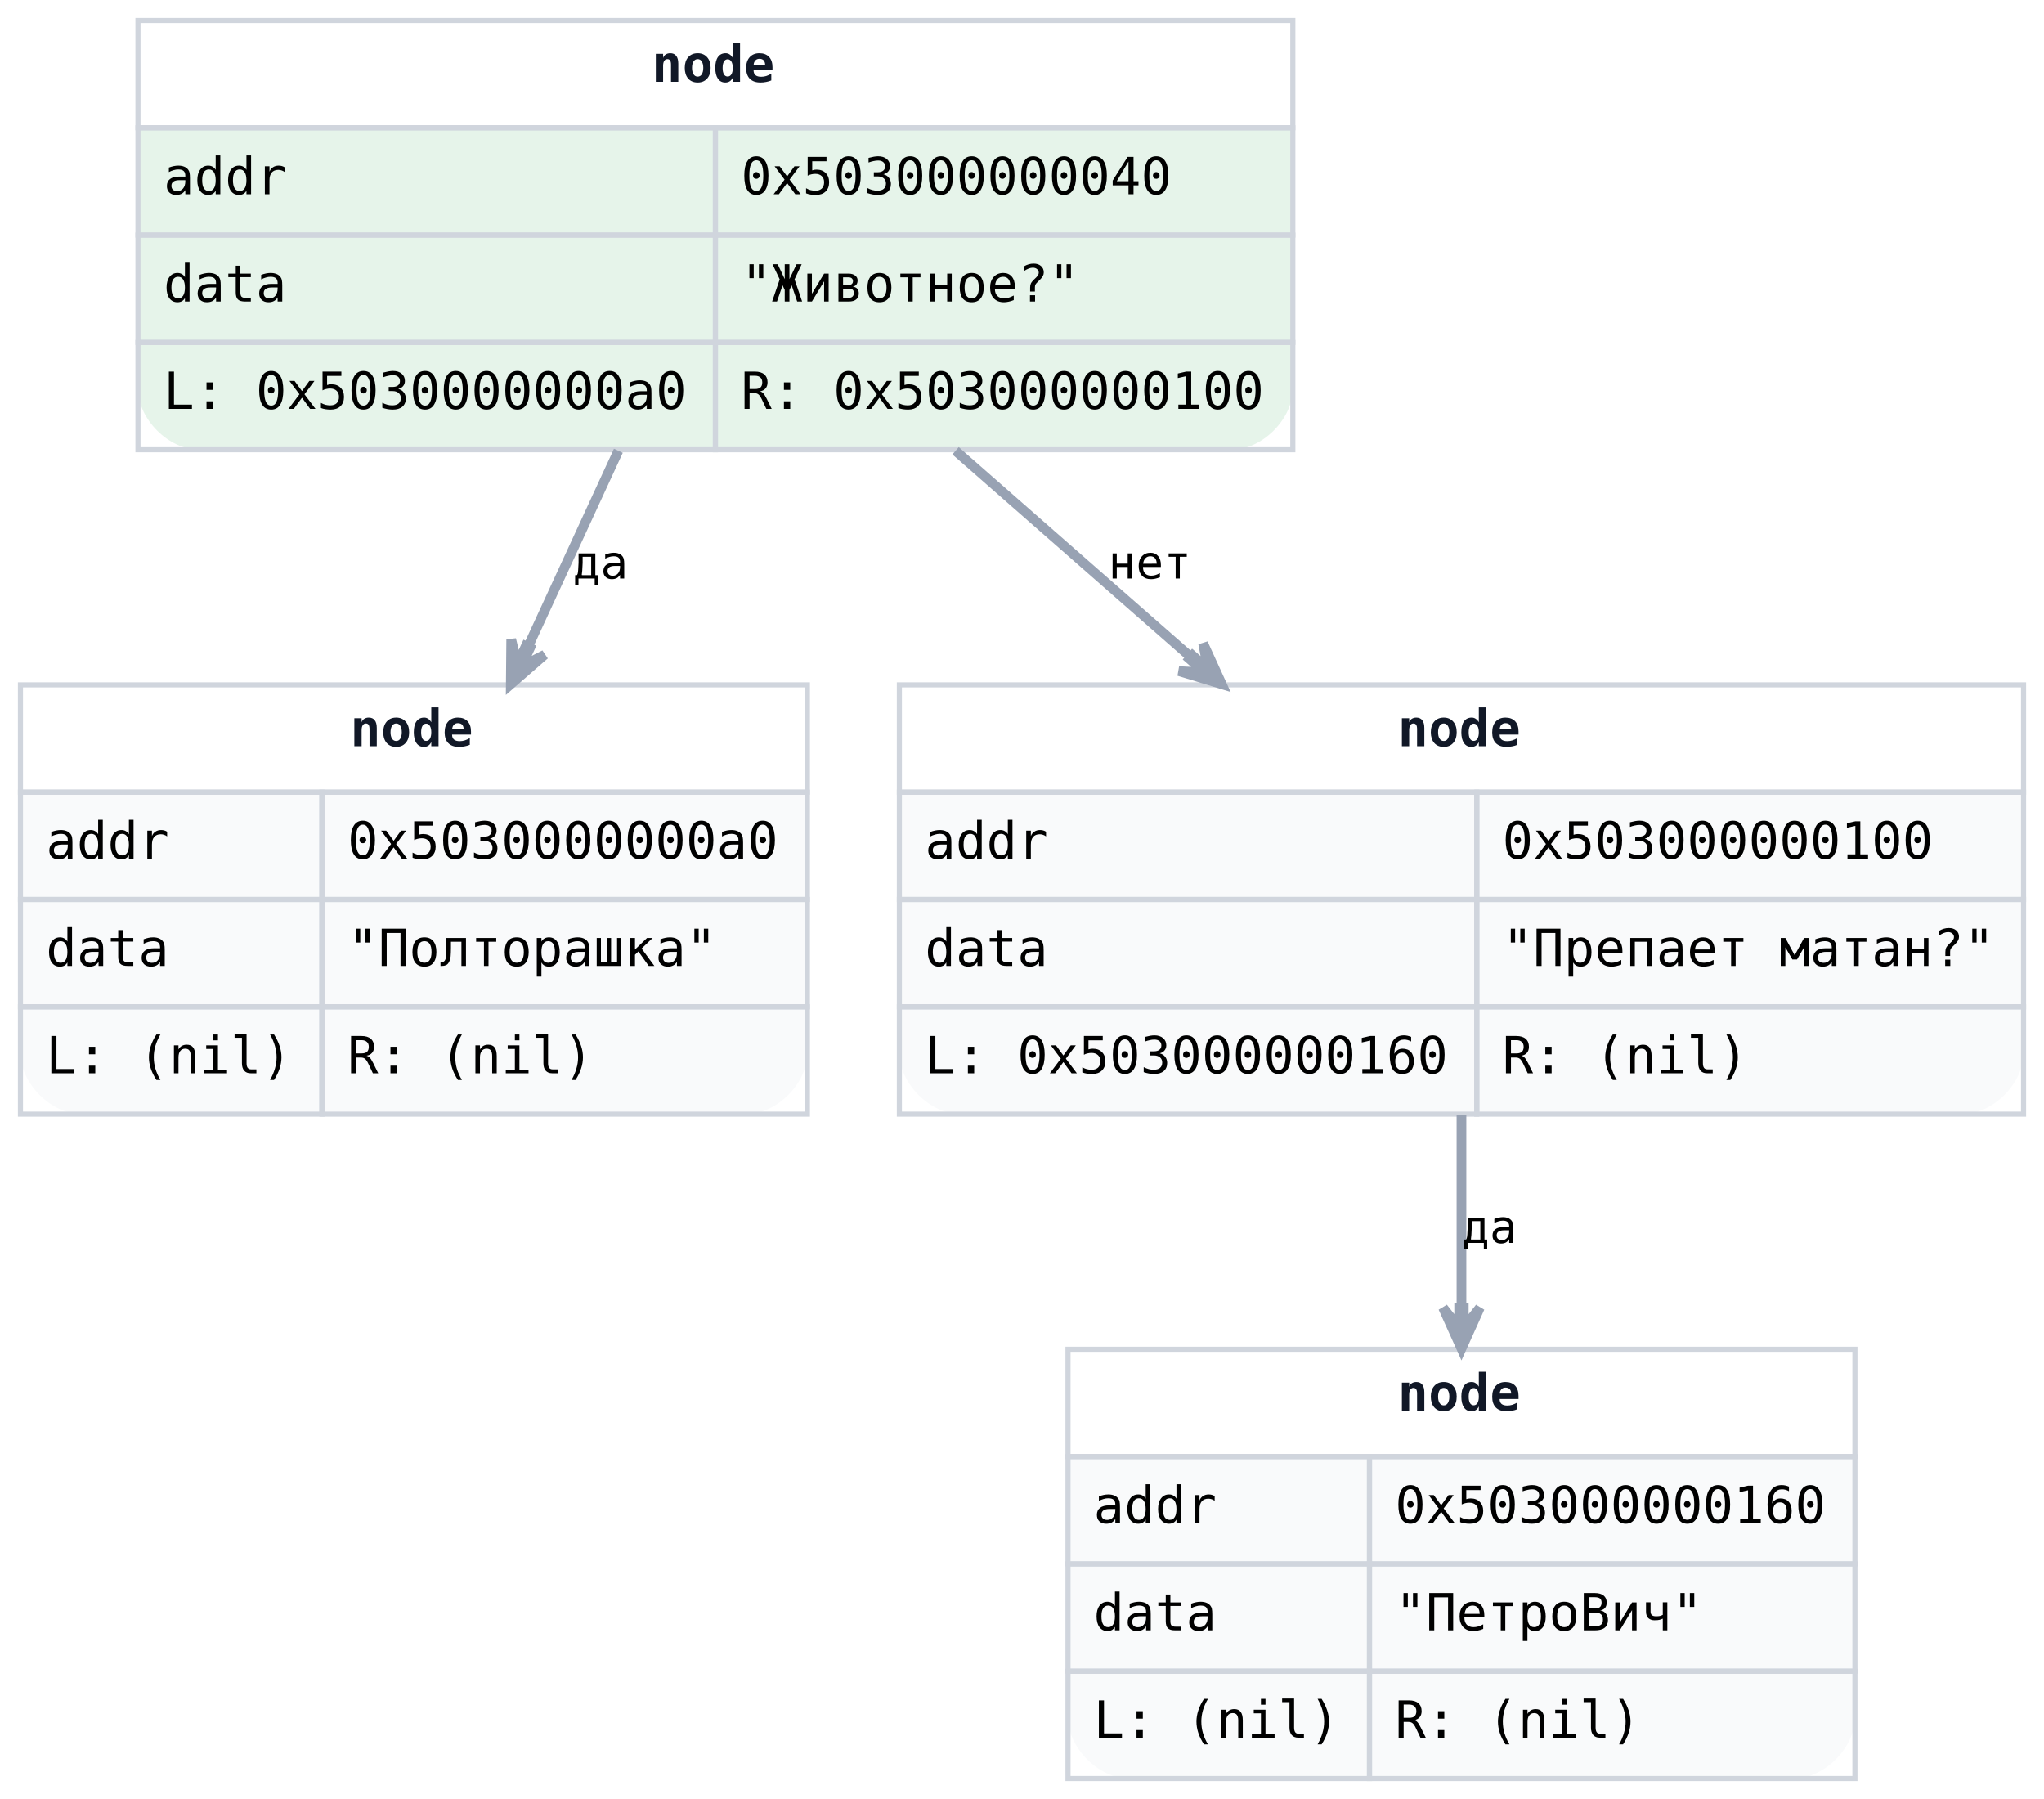
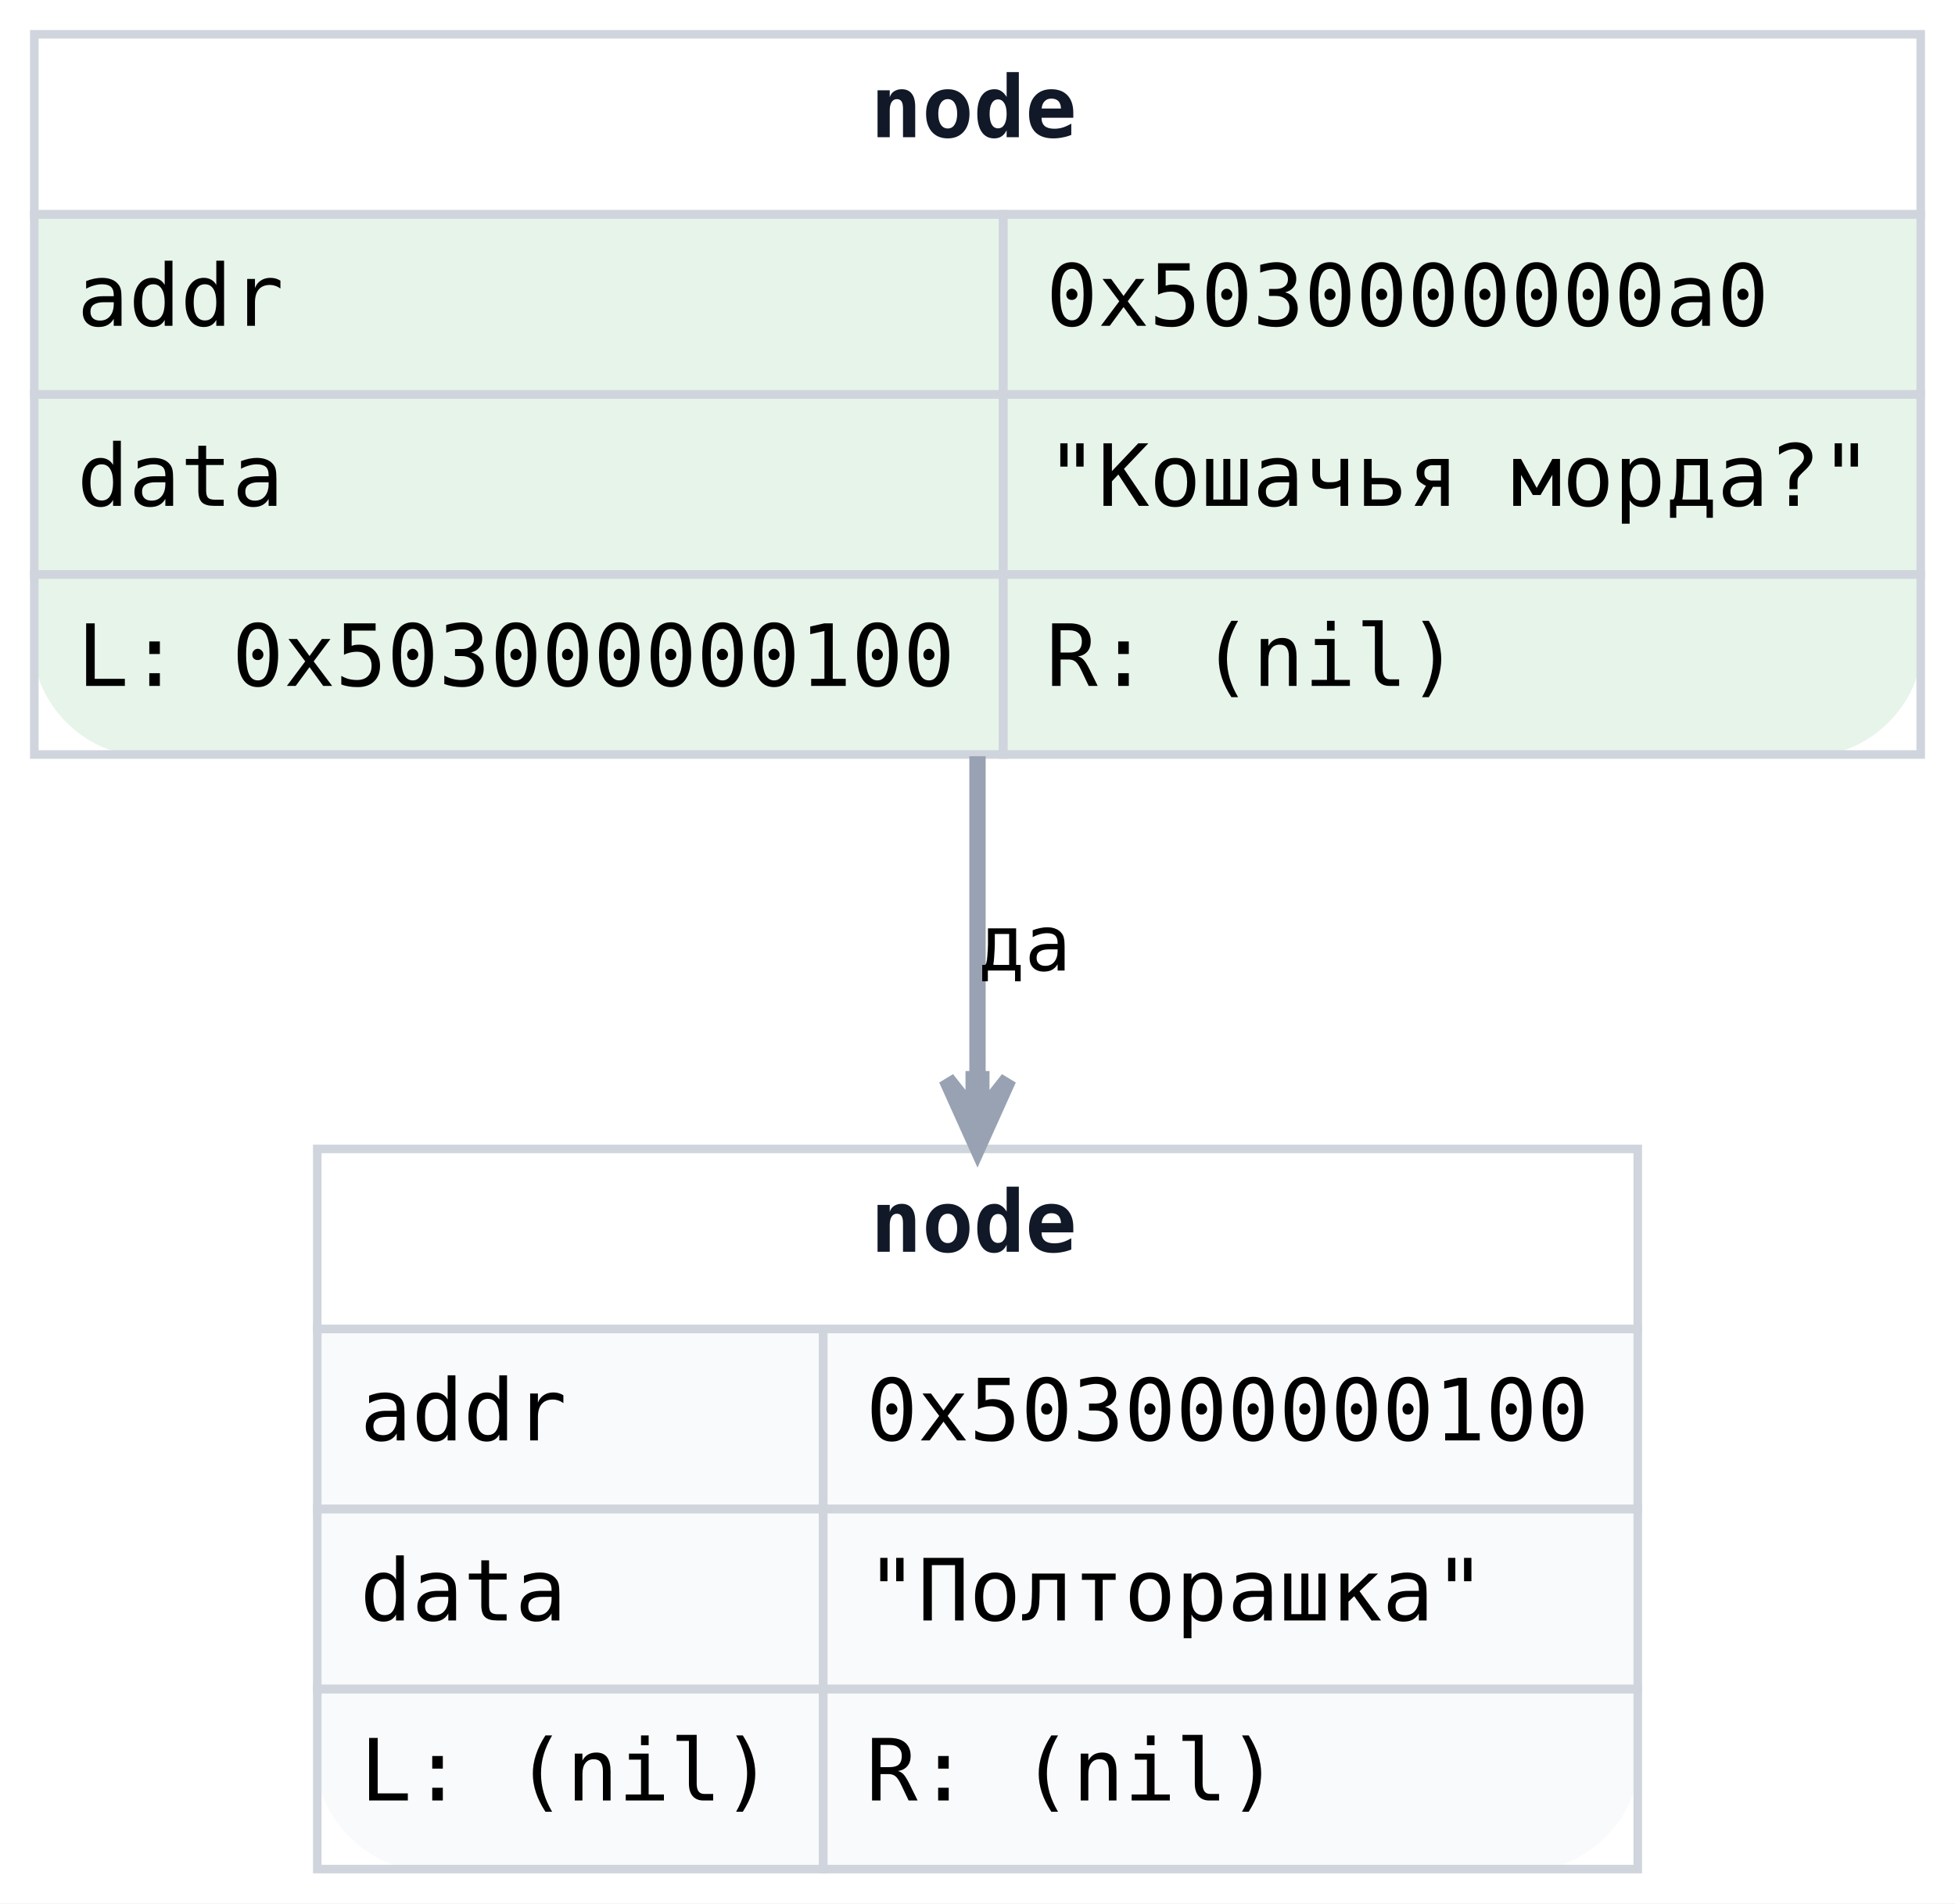
- <svg xmlns="http://www.w3.org/2000/svg" width="400pt" height="352pt" viewBox="0.00 0.00 400.00 352.00">
-   <g id="graph0" class="graph" transform="scale(1 1) rotate(0) translate(4 348)">
-     <polygon fill="white" stroke="transparent" points="-4,4 -4,-348 396,-348 396,4 -4,4" />
+ <svg xmlns="http://www.w3.org/2000/svg" width="228pt" height="222pt" viewBox="0.00 0.00 228.00 222.00">
+   <g id="graph0" class="graph" transform="scale(1 1) rotate(0) translate(4 218)">
+     <polygon fill="white" stroke="transparent" points="-4,4 -4,-218 224,-218 224,4 -4,4" />
    <g id="node1" class="node">
-       <path fill="#e6f4ea" stroke="transparent" stroke-width="2" d="M237,-344C237,-344 35,-344 35,-344 29,-344 23,-338 23,-332 23,-332 23,-272 23,-272 23,-266 29,-260 35,-260 35,-260 237,-260 237,-260 243,-260 249,-266 249,-272 249,-272 249,-332 249,-332 249,-338 243,-344 237,-344" />
-       <polygon fill="#ffffff" stroke="transparent" points="23,-323 23,-344 249,-344 249,-323 23,-323" />
-       <polygon fill="none" stroke="#d0d5dd" points="23,-323 23,-344 249,-344 249,-323 23,-323" />
-       <text text-anchor="start" x="123.5" y="-332" font-family="monospace" font-weight="bold" font-size="10.00" fill="#111827">node</text>
-       <polygon fill="none" stroke="#d0d5dd" points="23,-302 23,-323 136,-323 136,-302 23,-302" />
-       <text text-anchor="start" x="28" y="-310" font-family="monospace" font-size="10.00">addr</text>
-       <polygon fill="none" stroke="#d0d5dd" points="136,-302 136,-323 249,-323 249,-302 136,-302" />
-       <text text-anchor="start" x="141" y="-310" font-family="monospace" font-size="10.00">0x503000000040</text>
-       <polygon fill="none" stroke="#d0d5dd" points="23,-281 23,-302 136,-302 136,-281 23,-281" />
-       <text text-anchor="start" x="28" y="-289" font-family="monospace" font-size="10.00">data</text>
-       <polygon fill="none" stroke="#d0d5dd" points="136,-281 136,-302 249,-302 249,-281 136,-281" />
-       <text text-anchor="start" x="141" y="-289" font-family="monospace" font-size="10.00">"Животное?"</text>
-       <polygon fill="none" stroke="#d0d5dd" points="23,-260 23,-281 136,-281 136,-260 23,-260" />
-       <text text-anchor="start" x="28" y="-268" font-family="monospace" font-size="10.00">L: 0x5030000000a0</text>
-       <polygon fill="none" stroke="#d0d5dd" points="136,-260 136,-281 249,-281 249,-260 136,-260" />
-       <text text-anchor="start" x="141" y="-268" font-family="monospace" font-size="10.00">R: 0x503000000100</text>
+       <path fill="#e6f4ea" stroke="transparent" stroke-width="2" d="M208,-214C208,-214 12,-214 12,-214 6,-214 0,-208 0,-202 0,-202 0,-142 0,-142 0,-136 6,-130 12,-130 12,-130 208,-130 208,-130 214,-130 220,-136 220,-142 220,-142 220,-202 220,-202 220,-208 214,-214 208,-214" />
+       <polygon fill="#ffffff" stroke="transparent" points="0,-193 0,-214 220,-214 220,-193 0,-193" />
+       <polygon fill="none" stroke="#d0d5dd" points="0,-193 0,-214 220,-214 220,-193 0,-193" />
+       <text text-anchor="start" x="97.5" y="-202" font-family="monospace" font-weight="bold" font-size="10.00" fill="#111827">node</text>
+       <polygon fill="none" stroke="#d0d5dd" points="0,-172 0,-193 113,-193 113,-172 0,-172" />
+       <text text-anchor="start" x="5" y="-180" font-family="monospace" font-size="10.00">addr</text>
+       <polygon fill="none" stroke="#d0d5dd" points="113,-172 113,-193 220,-193 220,-172 113,-172" />
+       <text text-anchor="start" x="118" y="-180" font-family="monospace" font-size="10.00">0x5030000000a0</text>
+       <polygon fill="none" stroke="#d0d5dd" points="0,-151 0,-172 113,-172 113,-151 0,-151" />
+       <text text-anchor="start" x="5" y="-159" font-family="monospace" font-size="10.00">data</text>
+       <polygon fill="none" stroke="#d0d5dd" points="113,-151 113,-172 220,-172 220,-151 113,-151" />
+       <text text-anchor="start" x="118" y="-159" font-family="monospace" font-size="10.00">"Кошачья морда?"</text>
+       <polygon fill="none" stroke="#d0d5dd" points="0,-130 0,-151 113,-151 113,-130 0,-130" />
+       <text text-anchor="start" x="5" y="-138" font-family="monospace" font-size="10.00">L: 0x503000000100</text>
+       <polygon fill="none" stroke="#d0d5dd" points="113,-130 113,-151 220,-151 220,-130 113,-130" />
+       <text text-anchor="start" x="118" y="-138" font-family="monospace" font-size="10.00">R: (nil)</text>
    </g>
    <g id="node2" class="node">
-       <path fill="#f9fafb" stroke="transparent" stroke-width="2" d="M142,-214C142,-214 12,-214 12,-214 6,-214 0,-208 0,-202 0,-202 0,-142 0,-142 0,-136 6,-130 12,-130 12,-130 142,-130 142,-130 148,-130 154,-136 154,-142 154,-142 154,-202 154,-202 154,-208 148,-214 142,-214" />
-       <polygon fill="#ffffff" stroke="transparent" points="0,-193 0,-214 154,-214 154,-193 0,-193" />
-       <polygon fill="none" stroke="#d0d5dd" points="0,-193 0,-214 154,-214 154,-193 0,-193" />
-       <text text-anchor="start" x="64.5" y="-202" font-family="monospace" font-weight="bold" font-size="10.00" fill="#111827">node</text>
-       <polygon fill="none" stroke="#d0d5dd" points="0,-172 0,-193 59,-193 59,-172 0,-172" />
-       <text text-anchor="start" x="5" y="-180" font-family="monospace" font-size="10.00">addr</text>
-       <polygon fill="none" stroke="#d0d5dd" points="59,-172 59,-193 154,-193 154,-172 59,-172" />
-       <text text-anchor="start" x="64" y="-180" font-family="monospace" font-size="10.00">0x5030000000a0</text>
-       <polygon fill="none" stroke="#d0d5dd" points="0,-151 0,-172 59,-172 59,-151 0,-151" />
-       <text text-anchor="start" x="5" y="-159" font-family="monospace" font-size="10.00">data</text>
-       <polygon fill="none" stroke="#d0d5dd" points="59,-151 59,-172 154,-172 154,-151 59,-151" />
-       <text text-anchor="start" x="64" y="-159" font-family="monospace" font-size="10.00">"Полторашка"</text>
-       <polygon fill="none" stroke="#d0d5dd" points="0,-130 0,-151 59,-151 59,-130 0,-130" />
-       <text text-anchor="start" x="5" y="-138" font-family="monospace" font-size="10.00">L: (nil)</text>
-       <polygon fill="none" stroke="#d0d5dd" points="59,-130 59,-151 154,-151 154,-130 59,-130" />
-       <text text-anchor="start" x="64" y="-138" font-family="monospace" font-size="10.00">R: (nil)</text>
+       <path fill="#f9fafb" stroke="transparent" stroke-width="2" d="M175,-84C175,-84 45,-84 45,-84 39,-84 33,-78 33,-72 33,-72 33,-12 33,-12 33,-6 39,0 45,0 45,0 175,0 175,0 181,0 187,-6 187,-12 187,-12 187,-72 187,-72 187,-78 181,-84 175,-84" />
+       <polygon fill="#ffffff" stroke="transparent" points="33,-63 33,-84 187,-84 187,-63 33,-63" />
+       <polygon fill="none" stroke="#d0d5dd" points="33,-63 33,-84 187,-84 187,-63 33,-63" />
+       <text text-anchor="start" x="97.5" y="-72" font-family="monospace" font-weight="bold" font-size="10.00" fill="#111827">node</text>
+       <polygon fill="none" stroke="#d0d5dd" points="33,-42 33,-63 92,-63 92,-42 33,-42" />
+       <text text-anchor="start" x="38" y="-50" font-family="monospace" font-size="10.00">addr</text>
+       <polygon fill="none" stroke="#d0d5dd" points="92,-42 92,-63 187,-63 187,-42 92,-42" />
+       <text text-anchor="start" x="97" y="-50" font-family="monospace" font-size="10.00">0x503000000100</text>
+       <polygon fill="none" stroke="#d0d5dd" points="33,-21 33,-42 92,-42 92,-21 33,-21" />
+       <text text-anchor="start" x="38" y="-29" font-family="monospace" font-size="10.00">data</text>
+       <polygon fill="none" stroke="#d0d5dd" points="92,-21 92,-42 187,-42 187,-21 92,-21" />
+       <text text-anchor="start" x="97" y="-29" font-family="monospace" font-size="10.00">"Полторашка"</text>
+       <polygon fill="none" stroke="#d0d5dd" points="33,0 33,-21 92,-21 92,0 33,0" />
+       <text text-anchor="start" x="38" y="-8" font-family="monospace" font-size="10.00">L: (nil)</text>
+       <polygon fill="none" stroke="#d0d5dd" points="92,0 92,-21 187,-21 187,0 92,0" />
+       <text text-anchor="start" x="97" y="-8" font-family="monospace" font-size="10.00">R: (nil)</text>
    </g>
    <g id="edge1" class="edge">
-       <path fill="none" stroke="#98a2b3" stroke-width="1.9" d="M117.01,-259.8C111.38,-247.58 105.16,-234.08 99.33,-221.45" />
-       <polygon fill="#98a2b3" stroke="#98a2b3" stroke-width="1.9" points="95.96,-214.13 102.58,-219.89 98.04,-217.57 99.71,-221.2 99.31,-221.39 98.9,-221.58 97.22,-217.95 96.04,-222.9 95.96,-214.13 95.96,-214.13" />
-       <text text-anchor="middle" x="113.5" y="-234.8" font-family="monospace" font-size="9.00">да</text>
-     </g>
-     <g id="node3" class="node">
-       <path fill="#f9fafb" stroke="transparent" stroke-width="2" d="M380,-214C380,-214 184,-214 184,-214 178,-214 172,-208 172,-202 172,-202 172,-142 172,-142 172,-136 178,-130 184,-130 184,-130 380,-130 380,-130 386,-130 392,-136 392,-142 392,-142 392,-202 392,-202 392,-208 386,-214 380,-214" />
-       <polygon fill="#ffffff" stroke="transparent" points="172,-193 172,-214 392,-214 392,-193 172,-193" />
-       <polygon fill="none" stroke="#d0d5dd" points="172,-193 172,-214 392,-214 392,-193 172,-193" />
-       <text text-anchor="start" x="269.5" y="-202" font-family="monospace" font-weight="bold" font-size="10.00" fill="#111827">node</text>
-       <polygon fill="none" stroke="#d0d5dd" points="172,-172 172,-193 285,-193 285,-172 172,-172" />
-       <text text-anchor="start" x="177" y="-180" font-family="monospace" font-size="10.00">addr</text>
-       <polygon fill="none" stroke="#d0d5dd" points="285,-172 285,-193 392,-193 392,-172 285,-172" />
-       <text text-anchor="start" x="290" y="-180" font-family="monospace" font-size="10.00">0x503000000100</text>
-       <polygon fill="none" stroke="#d0d5dd" points="172,-151 172,-172 285,-172 285,-151 172,-151" />
-       <text text-anchor="start" x="177" y="-159" font-family="monospace" font-size="10.00">data</text>
-       <polygon fill="none" stroke="#d0d5dd" points="285,-151 285,-172 392,-172 392,-151 285,-151" />
-       <text text-anchor="start" x="290" y="-159" font-family="monospace" font-size="10.00">"Препает матан?"</text>
-       <polygon fill="none" stroke="#d0d5dd" points="172,-130 172,-151 285,-151 285,-130 172,-130" />
-       <text text-anchor="start" x="177" y="-138" font-family="monospace" font-size="10.00">L: 0x503000000160</text>
-       <polygon fill="none" stroke="#d0d5dd" points="285,-130 285,-151 392,-151 392,-130 285,-130" />
-       <text text-anchor="start" x="290" y="-138" font-family="monospace" font-size="10.00">R: (nil)</text>
-     </g>
-     <g id="edge2" class="edge">
-       <path fill="none" stroke="#98a2b3" stroke-width="1.9" d="M183,-259.8C197.59,-247.01 213.77,-232.82 228.75,-219.68" />
-       <polygon fill="#98a2b3" stroke="#98a2b3" stroke-width="1.9" points="235.09,-214.13 231.45,-222.11 232.38,-217.1 229.37,-219.74 229.07,-219.4 228.78,-219.06 231.78,-216.43 226.7,-216.69 235.09,-214.13 235.09,-214.13" />
-       <text text-anchor="middle" x="221" y="-234.8" font-family="monospace" font-size="9.00">нет</text>
-     </g>
-     <g id="node4" class="node">
-       <path fill="#f9fafb" stroke="transparent" stroke-width="2" d="M347,-84C347,-84 217,-84 217,-84 211,-84 205,-78 205,-72 205,-72 205,-12 205,-12 205,-6 211,0 217,0 217,0 347,0 347,0 353,0 359,-6 359,-12 359,-12 359,-72 359,-72 359,-78 353,-84 347,-84" />
-       <polygon fill="#ffffff" stroke="transparent" points="205,-63 205,-84 359,-84 359,-63 205,-63" />
-       <polygon fill="none" stroke="#d0d5dd" points="205,-63 205,-84 359,-84 359,-63 205,-63" />
-       <text text-anchor="start" x="269.5" y="-72" font-family="monospace" font-weight="bold" font-size="10.00" fill="#111827">node</text>
-       <polygon fill="none" stroke="#d0d5dd" points="205,-42 205,-63 264,-63 264,-42 205,-42" />
-       <text text-anchor="start" x="210" y="-50" font-family="monospace" font-size="10.00">addr</text>
-       <polygon fill="none" stroke="#d0d5dd" points="264,-42 264,-63 359,-63 359,-42 264,-42" />
-       <text text-anchor="start" x="269" y="-50" font-family="monospace" font-size="10.00">0x503000000160</text>
-       <polygon fill="none" stroke="#d0d5dd" points="205,-21 205,-42 264,-42 264,-21 205,-21" />
-       <text text-anchor="start" x="210" y="-29" font-family="monospace" font-size="10.00">data</text>
-       <polygon fill="none" stroke="#d0d5dd" points="264,-21 264,-42 359,-42 359,-21 264,-21" />
-       <text text-anchor="start" x="269" y="-29" font-family="monospace" font-size="10.00">"ПетроВич"</text>
-       <polygon fill="none" stroke="#d0d5dd" points="205,0 205,-21 264,-21 264,0 205,0" />
-       <text text-anchor="start" x="210" y="-8" font-family="monospace" font-size="10.00">L: (nil)</text>
-       <polygon fill="none" stroke="#d0d5dd" points="264,0 264,-21 359,-21 359,0 264,0" />
-       <text text-anchor="start" x="269" y="-8" font-family="monospace" font-size="10.00">R: (nil)</text>
-     </g>
-     <g id="edge3" class="edge">
-       <path fill="none" stroke="#98a2b3" stroke-width="1.9" d="M282,-129.8C282,-117.81 282,-104.59 282,-92.16" />
-       <polygon fill="#98a2b3" stroke="#98a2b3" stroke-width="1.9" points="282,-84.13 285.6,-92.13 282.45,-88.13 282.45,-92.13 282,-92.13 281.55,-92.13 281.55,-88.13 278.4,-92.13 282,-84.13 282,-84.13" />
-       <text text-anchor="middle" x="287.5" y="-104.8" font-family="monospace" font-size="9.00">да</text>
+       <path fill="none" stroke="#98a2b3" stroke-width="1.9" d="M110,-129.8C110,-117.81 110,-104.59 110,-92.16" />
+       <polygon fill="#98a2b3" stroke="#98a2b3" stroke-width="1.9" points="110,-84.13 113.6,-92.13 110.45,-88.13 110.45,-92.13 110,-92.13 109.55,-92.13 109.55,-88.13 106.4,-92.13 110,-84.13 110,-84.13" />
+       <text text-anchor="middle" x="115.5" y="-104.8" font-family="monospace" font-size="9.00">да</text>
    </g>
  </g>
</svg>
